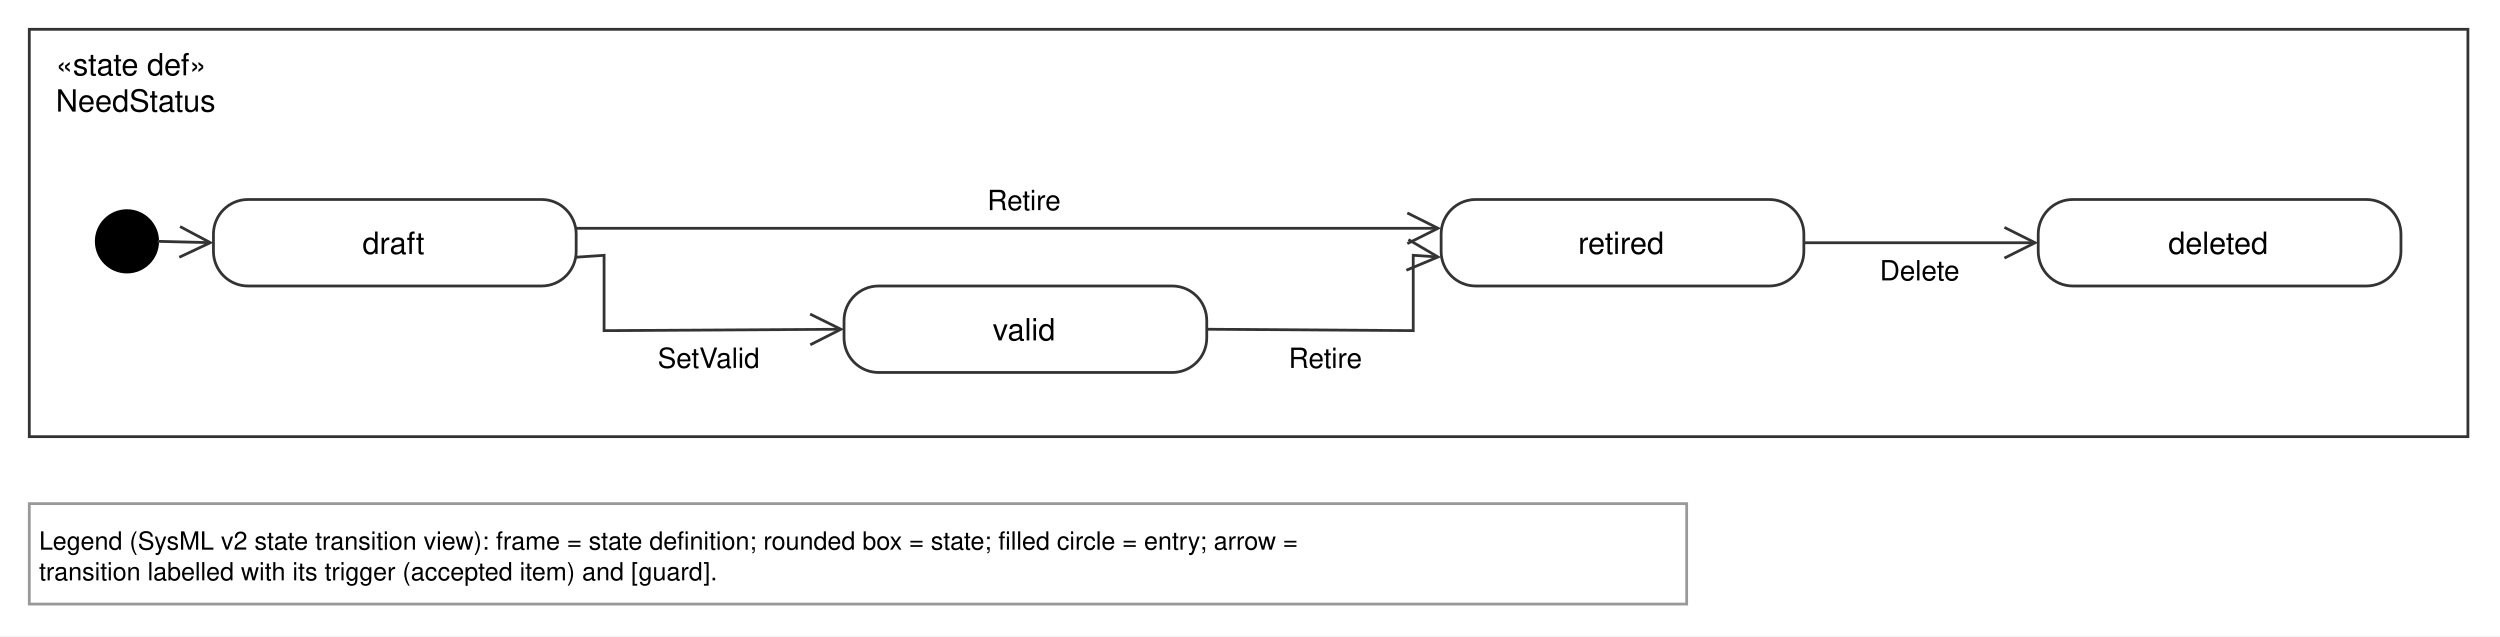
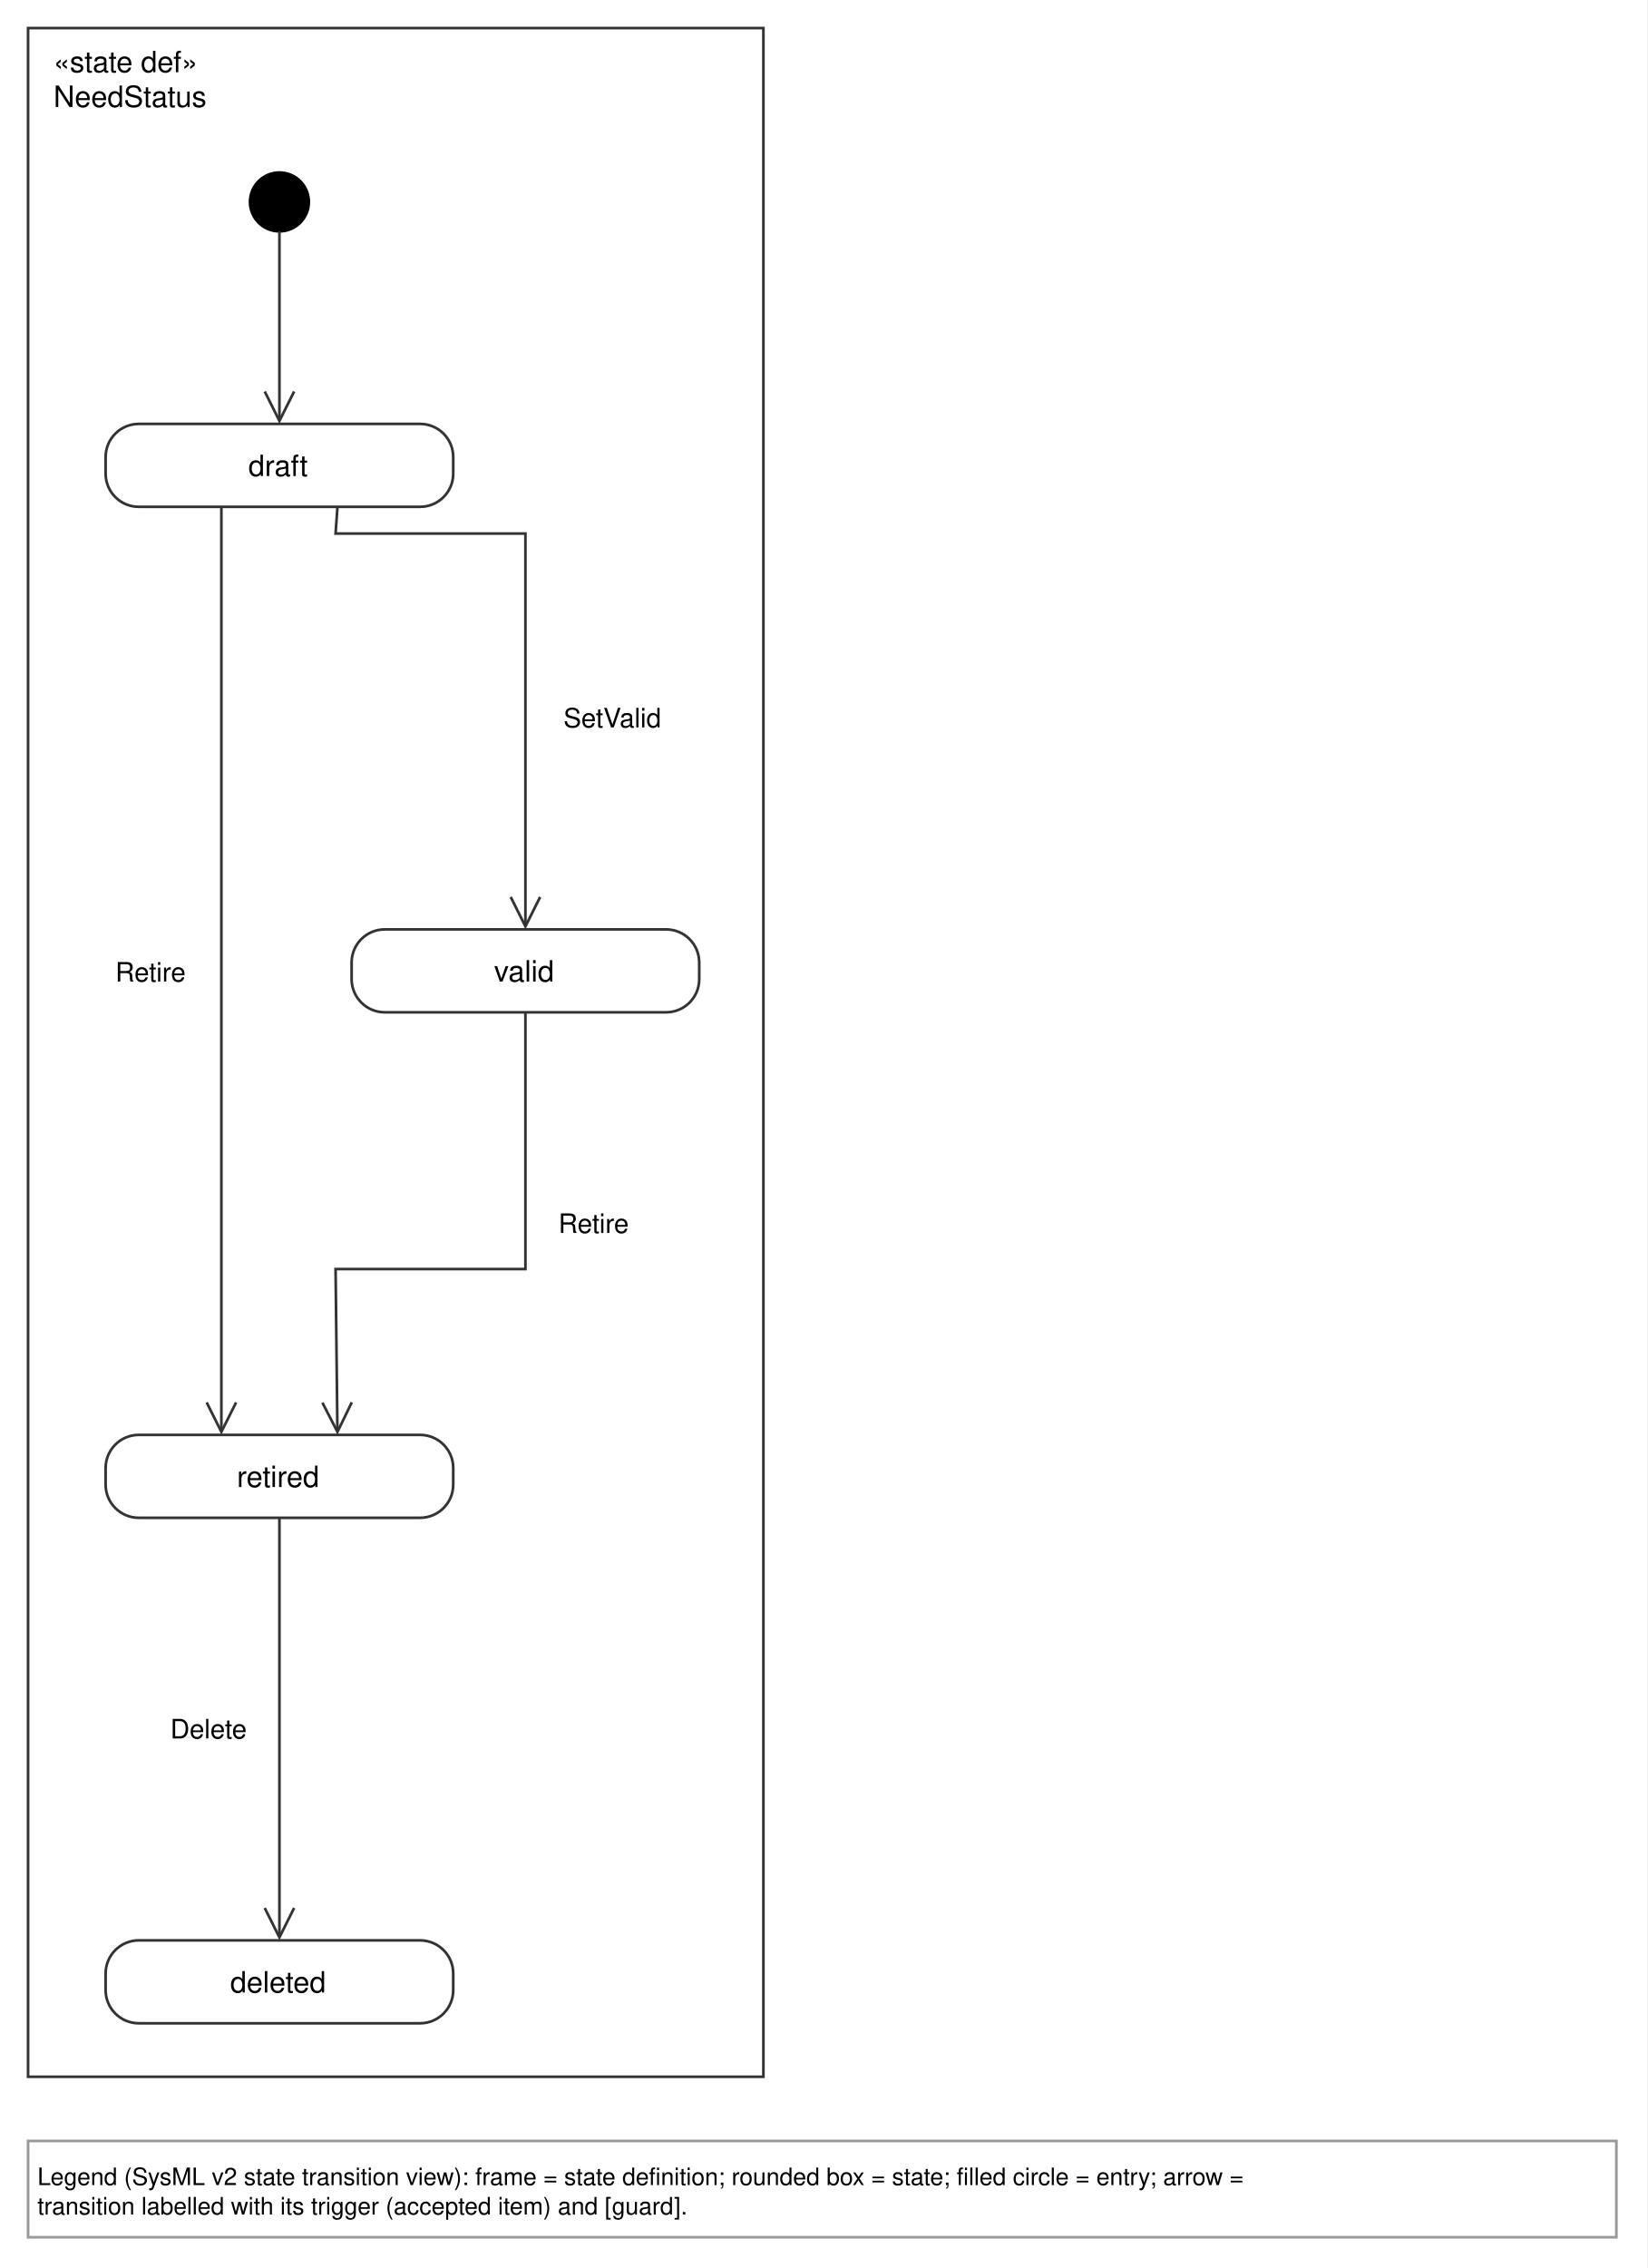
- <svg xmlns="http://www.w3.org/2000/svg" xmlns:xlink="http://www.w3.org/1999/xlink" style="background: #ffffff; background-color: light-dark(#ffffff, #121212);" version="1.1" width="896px" height="228px" viewBox="0 0 896 228" id="xd-view-needStatus" content="&lt;mxfile host=&quot;xdmod-curatrix&quot;&gt;   &lt;diagram id=&quot;view:needStatus&quot; name=&quot;needStatus&quot;&gt;     &lt;mxGraphModel grid=&quot;1&quot; gridSize=&quot;10&quot; page=&quot;0&quot;&gt;       &lt;root&gt;         &lt;mxCell id=&quot;0&quot; /&gt;         &lt;mxCell id=&quot;1&quot; parent=&quot;0&quot; /&gt;         &lt;object id=&quot;XdmodLifecycle::NeedStatus&quot; label=&quot;«state def»&amp;#10;NeedStatus&quot; sysml_kind=&quot;StateDefinition&quot; trace_id=&quot;XD-RULE-0020&quot; link=&quot;need:XD-RULE-0020&quot; tooltip=&quot;The status field of every need.&quot;&gt;           &lt;mxCell style=&quot;html=0;fontFamily=Helvetica;fontSize=11;strokeColor=#333333;rounded=0;container=1;collapsible=0;verticalAlign=top;align=left;spacingLeft=8;fillColor=none;&quot; parent=&quot;1&quot; vertex=&quot;1&quot;&gt;             &lt;mxGeometry x=&quot;12&quot; y=&quot;12&quot; width=&quot;874&quot; height=&quot;146&quot; as=&quot;geometry&quot; /&gt;           &lt;/mxCell&gt;         &lt;/object&gt;         &lt;object id=&quot;xd-legend&quot; label=&quot;Legend (SysML v2 state transition view): frame = state definition; rounded box = state; filled circle = entry; arrow =&amp;#10;transition labelled with its trigger (accepted item) and [guard].&quot; sysml_kind=&quot;legend&quot;&gt;           &lt;mxCell style=&quot;text;html=0;align=left;verticalAlign=top;fontFamily=Helvetica;fontSize=9;fillColor=#FFFFFF;strokeColor=#999999;spacing=4;&quot; parent=&quot;1&quot; vertex=&quot;1&quot;&gt;             &lt;mxGeometry x=&quot;12&quot; y=&quot;182&quot; width=&quot;594&quot; height=&quot;36&quot; as=&quot;geometry&quot; /&gt;           &lt;/mxCell&gt;         &lt;/object&gt;         &lt;object id=&quot;XdmodLifecycle::NeedStatus::deleted&quot; label=&quot;deleted&quot; sysml_kind=&quot;StateUsage&quot; tooltip=&quot;gone from the sources; a generated need keeps a tombstone until the next baseline&quot;&gt;           &lt;mxCell style=&quot;html=0;fontFamily=Helvetica;fontSize=11;strokeColor=#333333;rounded=1;arcSize=40;fillColor=#FFFFFF;&quot; parent=&quot;XdmodLifecycle::NeedStatus&quot; vertex=&quot;1&quot;&gt;             &lt;mxGeometry x=&quot;720&quot; y=&quot;61&quot; width=&quot;130&quot; height=&quot;31&quot; as=&quot;geometry&quot; /&gt;           &lt;/mxCell&gt;         &lt;/object&gt;         &lt;object id=&quot;XdmodLifecycle::NeedStatus::draft&quot; label=&quot;draft&quot; sysml_kind=&quot;StateUsage&quot; tooltip=&quot;structure checks only, no coverage&quot;&gt;           &lt;mxCell style=&quot;html=0;fontFamily=Helvetica;fontSize=11;strokeColor=#333333;rounded=1;arcSize=40;fillColor=#FFFFFF;&quot; parent=&quot;XdmodLifecycle::NeedStatus&quot; vertex=&quot;1&quot;&gt;             &lt;mxGeometry x=&quot;66&quot; y=&quot;61&quot; width=&quot;130&quot; height=&quot;31&quot; as=&quot;geometry&quot; /&gt;           &lt;/mxCell&gt;         &lt;/object&gt;         &lt;object id=&quot;XdmodLifecycle::NeedStatus::entry&quot; label=&quot;&quot; sysml_kind=&quot;entry&quot;&gt;           &lt;mxCell style=&quot;ellipse;html=0;aspect=fixed;fillColor=#000000;strokeColor=#000000;noLabel=1;&quot; parent=&quot;XdmodLifecycle::NeedStatus&quot; vertex=&quot;1&quot;&gt;             &lt;mxGeometry x=&quot;24&quot; y=&quot;65&quot; width=&quot;22&quot; height=&quot;22&quot; as=&quot;geometry&quot; /&gt;           &lt;/mxCell&gt;         &lt;/object&gt;         &lt;object id=&quot;XdmodLifecycle::NeedStatus::retired&quot; label=&quot;retired&quot; sysml_kind=&quot;StateUsage&quot; tooltip=&quot;kept for the grace period; links to it are reported (XD-RULE-0011)&quot;&gt;           &lt;mxCell style=&quot;html=0;fontFamily=Helvetica;fontSize=11;strokeColor=#333333;rounded=1;arcSize=40;fillColor=#FFFFFF;&quot; parent=&quot;XdmodLifecycle::NeedStatus&quot; vertex=&quot;1&quot;&gt;             &lt;mxGeometry x=&quot;506&quot; y=&quot;61&quot; width=&quot;130&quot; height=&quot;31&quot; as=&quot;geometry&quot; /&gt;           &lt;/mxCell&gt;         &lt;/object&gt;         &lt;object id=&quot;XdmodLifecycle::NeedStatus::valid&quot; label=&quot;valid&quot; sysml_kind=&quot;StateUsage&quot; tooltip=&quot;all checks, counts for coverage&quot;&gt;           &lt;mxCell style=&quot;html=0;fontFamily=Helvetica;fontSize=11;strokeColor=#333333;rounded=1;arcSize=40;fillColor=#FFFFFF;&quot; parent=&quot;XdmodLifecycle::NeedStatus&quot; vertex=&quot;1&quot;&gt;             &lt;mxGeometry x=&quot;292&quot; y=&quot;92&quot; width=&quot;130&quot; height=&quot;31&quot; as=&quot;geometry&quot; /&gt;           &lt;/mxCell&gt;         &lt;/object&gt;         &lt;object id=&quot;XdmodLifecycle::NeedStatus::draft-&amp;gt;XdmodLifecycle::NeedStatus::retired:Retire&quot; label=&quot;Retire&quot; sysml_kind=&quot;TransitionUsage&quot;&gt;           &lt;mxCell style=&quot;html=0;rounded=0;endSize=10;startSize=14;fontFamily=Helvetica;fontSize=10;labelBackgroundColor=#FFFFFF;strokeColor=#333333;endArrow=open;exitX=1.000;exitY=0.333;exitDx=0;exitDy=0;exitPerimeter=0;entryX=0.000;entryY=0.333;entryDx=0;entryDy=0;entryPerimeter=0;&quot; parent=&quot;1&quot; edge=&quot;1&quot; source=&quot;XdmodLifecycle::NeedStatus::draft&quot; target=&quot;XdmodLifecycle::NeedStatus::retired&quot;&gt;             &lt;mxGeometry relative=&quot;1&quot; as=&quot;geometry&quot;&gt;               &lt;mxPoint x=&quot;6&quot; y=&quot;-10&quot; as=&quot;offset&quot; /&gt;             &lt;/mxGeometry&gt;           &lt;/mxCell&gt;         &lt;/object&gt;         &lt;object id=&quot;XdmodLifecycle::NeedStatus::draft-&amp;gt;XdmodLifecycle::NeedStatus::valid:SetValid&quot; label=&quot;SetValid&quot; sysml_kind=&quot;TransitionUsage&quot;&gt;           &lt;mxCell style=&quot;html=0;rounded=0;endSize=10;startSize=14;fontFamily=Helvetica;fontSize=10;labelBackgroundColor=#FFFFFF;strokeColor=#333333;endArrow=open;exitX=1.000;exitY=0.667;exitDx=0;exitDy=0;exitPerimeter=0;entryX=0.000;entryY=0.500;entryDx=0;entryDy=0;entryPerimeter=0;&quot; parent=&quot;1&quot; edge=&quot;1&quot; source=&quot;XdmodLifecycle::NeedStatus::draft&quot; target=&quot;XdmodLifecycle::NeedStatus::valid&quot;&gt;             &lt;mxGeometry relative=&quot;1&quot; as=&quot;geometry&quot;&gt;               &lt;Array as=&quot;points&quot;&gt;                 &lt;mxPoint x=&quot;218&quot; y=&quot;93&quot; /&gt;                 &lt;mxPoint x=&quot;218&quot; y=&quot;120&quot; /&gt;               &lt;/Array&gt;               &lt;mxPoint x=&quot;13&quot; y=&quot;10&quot; as=&quot;offset&quot; /&gt;             &lt;/mxGeometry&gt;           &lt;/mxCell&gt;         &lt;/object&gt;         &lt;object id=&quot;XdmodLifecycle::NeedStatus::entry-&amp;gt;XdmodLifecycle::NeedStatus::draft&quot; label=&quot;&quot; sysml_kind=&quot;SuccessionAsUsage&quot;&gt;           &lt;mxCell style=&quot;html=0;rounded=0;endSize=10;startSize=14;fontFamily=Helvetica;fontSize=10;labelBackgroundColor=#FFFFFF;strokeColor=#333333;endArrow=open;exitX=1.000;exitY=0.500;exitDx=0;exitDy=0;exitPerimeter=0;entryX=0.000;entryY=0.500;entryDx=0;entryDy=0;entryPerimeter=0;&quot; parent=&quot;1&quot; edge=&quot;1&quot; source=&quot;XdmodLifecycle::NeedStatus::entry&quot; target=&quot;XdmodLifecycle::NeedStatus::draft&quot;&gt;             &lt;mxGeometry relative=&quot;1&quot; as=&quot;geometry&quot; /&gt;           &lt;/mxCell&gt;         &lt;/object&gt;         &lt;object id=&quot;XdmodLifecycle::NeedStatus::retired-&amp;gt;XdmodLifecycle::NeedStatus::deleted:Delete&quot; label=&quot;Delete&quot; sysml_kind=&quot;TransitionUsage&quot;&gt;           &lt;mxCell style=&quot;html=0;rounded=0;endSize=10;startSize=14;fontFamily=Helvetica;fontSize=10;labelBackgroundColor=#FFFFFF;strokeColor=#333333;endArrow=open;exitX=1.000;exitY=0.500;exitDx=0;exitDy=0;exitPerimeter=0;entryX=0.000;entryY=0.500;entryDx=0;entryDy=0;entryPerimeter=0;&quot; parent=&quot;1&quot; edge=&quot;1&quot; source=&quot;XdmodLifecycle::NeedStatus::retired&quot; target=&quot;XdmodLifecycle::NeedStatus::deleted&quot;&gt;             &lt;mxGeometry relative=&quot;1&quot; as=&quot;geometry&quot;&gt;               &lt;mxPoint x=&quot;0&quot; y=&quot;10&quot; as=&quot;offset&quot; /&gt;             &lt;/mxGeometry&gt;           &lt;/mxCell&gt;         &lt;/object&gt;         &lt;object id=&quot;XdmodLifecycle::NeedStatus::valid-&amp;gt;XdmodLifecycle::NeedStatus::retired:Retire&quot; label=&quot;Retire&quot; sysml_kind=&quot;TransitionUsage&quot;&gt;           &lt;mxCell style=&quot;html=0;rounded=0;endSize=10;startSize=14;fontFamily=Helvetica;fontSize=10;labelBackgroundColor=#FFFFFF;strokeColor=#333333;endArrow=open;exitX=1.000;exitY=0.500;exitDx=0;exitDy=0;exitPerimeter=0;entryX=0.000;entryY=0.667;entryDx=0;entryDy=0;entryPerimeter=0;&quot; parent=&quot;1&quot; edge=&quot;1&quot; source=&quot;XdmodLifecycle::NeedStatus::valid&quot; target=&quot;XdmodLifecycle::NeedStatus::retired&quot;&gt;             &lt;mxGeometry relative=&quot;1&quot; as=&quot;geometry&quot;&gt;               &lt;Array as=&quot;points&quot;&gt;                 &lt;mxPoint x=&quot;508&quot; y=&quot;120&quot; /&gt;                 &lt;mxPoint x=&quot;508&quot; y=&quot;93&quot; /&gt;               &lt;/Array&gt;               &lt;mxPoint x=&quot;-13&quot; y=&quot;10&quot; as=&quot;offset&quot; /&gt;             &lt;/mxGeometry&gt;           &lt;/mxCell&gt;         &lt;/object&gt;       &lt;/root&gt;     &lt;/mxGraphModel&gt;   &lt;/diagram&gt; &lt;/mxfile&gt; " data-xdmod-hash="sha256:702ef3026ff8cb17456bf919c20a6b86bffe664f78e818cb24e49bfe0986d7bf">
+ <svg xmlns="http://www.w3.org/2000/svg" xmlns:xlink="http://www.w3.org/1999/xlink" style="background: #ffffff; background-color: light-dark(#ffffff, #121212);" version="1.1" width="616px" height="848px" viewBox="0 0 616 848" id="xd-view-needStatus" content="&lt;mxfile host=&quot;xdmod-curatrix&quot;&gt;   &lt;diagram id=&quot;view:needStatus&quot; name=&quot;needStatus&quot;&gt;     &lt;mxGraphModel grid=&quot;1&quot; gridSize=&quot;10&quot; page=&quot;0&quot;&gt;       &lt;root&gt;         &lt;mxCell id=&quot;0&quot; /&gt;         &lt;mxCell id=&quot;1&quot; parent=&quot;0&quot; /&gt;         &lt;object id=&quot;XdmodLifecycle::NeedStatus&quot; label=&quot;«state def»&amp;#10;NeedStatus&quot; sysml_kind=&quot;StateDefinition&quot; trace_id=&quot;XD-RULE-0020&quot; link=&quot;need:XD-RULE-0020&quot; tooltip=&quot;The status field of every need.&quot;&gt;           &lt;mxCell style=&quot;html=0;fontFamily=Helvetica;fontSize=11;strokeColor=#333333;rounded=0;container=1;collapsible=0;verticalAlign=top;align=left;spacingLeft=8;fillColor=none;&quot; parent=&quot;1&quot; vertex=&quot;1&quot;&gt;             &lt;mxGeometry x=&quot;12&quot; y=&quot;12&quot; width=&quot;275&quot; height=&quot;766&quot; as=&quot;geometry&quot; /&gt;           &lt;/mxCell&gt;         &lt;/object&gt;         &lt;object id=&quot;xd-legend&quot; label=&quot;Legend (SysML v2 state transition view): frame = state definition; rounded box = state; filled circle = entry; arrow =&amp;#10;transition labelled with its trigger (accepted item) and [guard].&quot; sysml_kind=&quot;legend&quot;&gt;           &lt;mxCell style=&quot;text;html=0;align=left;verticalAlign=top;fontFamily=Helvetica;fontSize=9;fillColor=#FFFFFF;strokeColor=#999999;spacing=4;&quot; parent=&quot;1&quot; vertex=&quot;1&quot;&gt;             &lt;mxGeometry x=&quot;12&quot; y=&quot;802&quot; width=&quot;594&quot; height=&quot;36&quot; as=&quot;geometry&quot; /&gt;           &lt;/mxCell&gt;         &lt;/object&gt;         &lt;object id=&quot;XdmodLifecycle::NeedStatus::deleted&quot; label=&quot;deleted&quot; sysml_kind=&quot;StateUsage&quot; tooltip=&quot;gone from the sources; a generated need keeps a tombstone until the next baseline&quot;&gt;           &lt;mxCell style=&quot;html=0;fontFamily=Helvetica;fontSize=11;strokeColor=#333333;rounded=1;arcSize=40;fillColor=#FFFFFF;&quot; parent=&quot;XdmodLifecycle::NeedStatus&quot; vertex=&quot;1&quot;&gt;             &lt;mxGeometry x=&quot;29&quot; y=&quot;715&quot; width=&quot;130&quot; height=&quot;31&quot; as=&quot;geometry&quot; /&gt;           &lt;/mxCell&gt;         &lt;/object&gt;         &lt;object id=&quot;XdmodLifecycle::NeedStatus::draft&quot; label=&quot;draft&quot; sysml_kind=&quot;StateUsage&quot; tooltip=&quot;structure checks only, no coverage&quot;&gt;           &lt;mxCell style=&quot;html=0;fontFamily=Helvetica;fontSize=11;strokeColor=#333333;rounded=1;arcSize=40;fillColor=#FFFFFF;&quot; parent=&quot;XdmodLifecycle::NeedStatus&quot; vertex=&quot;1&quot;&gt;             &lt;mxGeometry x=&quot;29&quot; y=&quot;148&quot; width=&quot;130&quot; height=&quot;31&quot; as=&quot;geometry&quot; /&gt;           &lt;/mxCell&gt;         &lt;/object&gt;         &lt;object id=&quot;XdmodLifecycle::NeedStatus::entry&quot; label=&quot;&quot; sysml_kind=&quot;entry&quot;&gt;           &lt;mxCell style=&quot;ellipse;html=0;aspect=fixed;fillColor=#000000;strokeColor=#000000;noLabel=1;&quot; parent=&quot;XdmodLifecycle::NeedStatus&quot; vertex=&quot;1&quot;&gt;             &lt;mxGeometry x=&quot;83&quot; y=&quot;54&quot; width=&quot;22&quot; height=&quot;22&quot; as=&quot;geometry&quot; /&gt;           &lt;/mxCell&gt;         &lt;/object&gt;         &lt;object id=&quot;XdmodLifecycle::NeedStatus::retired&quot; label=&quot;retired&quot; sysml_kind=&quot;StateUsage&quot; tooltip=&quot;kept for the grace period; links to it are reported (XD-RULE-0011)&quot;&gt;           &lt;mxCell style=&quot;html=0;fontFamily=Helvetica;fontSize=11;strokeColor=#333333;rounded=1;arcSize=40;fillColor=#FFFFFF;&quot; parent=&quot;XdmodLifecycle::NeedStatus&quot; vertex=&quot;1&quot;&gt;             &lt;mxGeometry x=&quot;29&quot; y=&quot;526&quot; width=&quot;130&quot; height=&quot;31&quot; as=&quot;geometry&quot; /&gt;           &lt;/mxCell&gt;         &lt;/object&gt;         &lt;object id=&quot;XdmodLifecycle::NeedStatus::valid&quot; label=&quot;valid&quot; sysml_kind=&quot;StateUsage&quot; tooltip=&quot;all checks, counts for coverage&quot;&gt;           &lt;mxCell style=&quot;html=0;fontFamily=Helvetica;fontSize=11;strokeColor=#333333;rounded=1;arcSize=40;fillColor=#FFFFFF;&quot; parent=&quot;XdmodLifecycle::NeedStatus&quot; vertex=&quot;1&quot;&gt;             &lt;mxGeometry x=&quot;121&quot; y=&quot;337&quot; width=&quot;130&quot; height=&quot;31&quot; as=&quot;geometry&quot; /&gt;           &lt;/mxCell&gt;         &lt;/object&gt;         &lt;object id=&quot;XdmodLifecycle::NeedStatus::draft-&amp;gt;XdmodLifecycle::NeedStatus::retired:Retire&quot; label=&quot;Retire&quot; sysml_kind=&quot;TransitionUsage&quot;&gt;           &lt;mxCell style=&quot;html=0;rounded=0;endSize=10;startSize=14;fontFamily=Helvetica;fontSize=10;labelBackgroundColor=#FFFFFF;strokeColor=#333333;endArrow=open;exitX=0.333;exitY=1.000;exitDx=0;exitDy=0;exitPerimeter=0;entryX=0.333;entryY=0.000;entryDx=0;entryDy=0;entryPerimeter=0;&quot; parent=&quot;1&quot; edge=&quot;1&quot; source=&quot;XdmodLifecycle::NeedStatus::draft&quot; target=&quot;XdmodLifecycle::NeedStatus::retired&quot;&gt;             &lt;mxGeometry relative=&quot;1&quot; as=&quot;geometry&quot;&gt;               &lt;mxPoint x=&quot;-26&quot; y=&quot;0&quot; as=&quot;offset&quot; /&gt;             &lt;/mxGeometry&gt;           &lt;/mxCell&gt;         &lt;/object&gt;         &lt;object id=&quot;XdmodLifecycle::NeedStatus::draft-&amp;gt;XdmodLifecycle::NeedStatus::valid:SetValid&quot; label=&quot;SetValid&quot; sysml_kind=&quot;TransitionUsage&quot;&gt;           &lt;mxCell style=&quot;html=0;rounded=0;endSize=10;startSize=14;fontFamily=Helvetica;fontSize=10;labelBackgroundColor=#FFFFFF;strokeColor=#333333;endArrow=open;exitX=0.667;exitY=1.000;exitDx=0;exitDy=0;exitPerimeter=0;entryX=0.500;entryY=0.000;entryDx=0;entryDy=0;entryPerimeter=0;&quot; parent=&quot;1&quot; edge=&quot;1&quot; source=&quot;XdmodLifecycle::NeedStatus::draft&quot; target=&quot;XdmodLifecycle::NeedStatus::valid&quot;&gt;             &lt;mxGeometry relative=&quot;1&quot; as=&quot;geometry&quot;&gt;               &lt;Array as=&quot;points&quot;&gt;                 &lt;mxPoint x=&quot;127&quot; y=&quot;201&quot; /&gt;                 &lt;mxPoint x=&quot;198&quot; y=&quot;201&quot; /&gt;               &lt;/Array&gt;               &lt;mxPoint x=&quot;33&quot; y=&quot;35&quot; as=&quot;offset&quot; /&gt;             &lt;/mxGeometry&gt;           &lt;/mxCell&gt;         &lt;/object&gt;         &lt;object id=&quot;XdmodLifecycle::NeedStatus::entry-&amp;gt;XdmodLifecycle::NeedStatus::draft&quot; label=&quot;&quot; sysml_kind=&quot;SuccessionAsUsage&quot;&gt;           &lt;mxCell style=&quot;html=0;rounded=0;endSize=10;startSize=14;fontFamily=Helvetica;fontSize=10;labelBackgroundColor=#FFFFFF;strokeColor=#333333;endArrow=open;exitX=0.500;exitY=1.000;exitDx=0;exitDy=0;exitPerimeter=0;entryX=0.500;entryY=0.000;entryDx=0;entryDy=0;entryPerimeter=0;&quot; parent=&quot;1&quot; edge=&quot;1&quot; source=&quot;XdmodLifecycle::NeedStatus::entry&quot; target=&quot;XdmodLifecycle::NeedStatus::draft&quot;&gt;             &lt;mxGeometry relative=&quot;1&quot; as=&quot;geometry&quot; /&gt;           &lt;/mxCell&gt;         &lt;/object&gt;         &lt;object id=&quot;XdmodLifecycle::NeedStatus::retired-&amp;gt;XdmodLifecycle::NeedStatus::deleted:Delete&quot; label=&quot;Delete&quot; sysml_kind=&quot;TransitionUsage&quot;&gt;           &lt;mxCell style=&quot;html=0;rounded=0;endSize=10;startSize=14;fontFamily=Helvetica;fontSize=10;labelBackgroundColor=#FFFFFF;strokeColor=#333333;endArrow=open;exitX=0.500;exitY=1.000;exitDx=0;exitDy=0;exitPerimeter=0;entryX=0.500;entryY=0.000;entryDx=0;entryDy=0;entryPerimeter=0;&quot; parent=&quot;1&quot; edge=&quot;1&quot; source=&quot;XdmodLifecycle::NeedStatus::retired&quot; target=&quot;XdmodLifecycle::NeedStatus::deleted&quot;&gt;             &lt;mxGeometry relative=&quot;1&quot; as=&quot;geometry&quot;&gt;               &lt;mxPoint x=&quot;-26&quot; y=&quot;0&quot; as=&quot;offset&quot; /&gt;             &lt;/mxGeometry&gt;           &lt;/mxCell&gt;         &lt;/object&gt;         &lt;object id=&quot;XdmodLifecycle::NeedStatus::valid-&amp;gt;XdmodLifecycle::NeedStatus::retired:Retire&quot; label=&quot;Retire&quot; sysml_kind=&quot;TransitionUsage&quot;&gt;           &lt;mxCell style=&quot;html=0;rounded=0;endSize=10;startSize=14;fontFamily=Helvetica;fontSize=10;labelBackgroundColor=#FFFFFF;strokeColor=#333333;endArrow=open;exitX=0.500;exitY=1.000;exitDx=0;exitDy=0;exitPerimeter=0;entryX=0.667;entryY=0.000;entryDx=0;entryDy=0;entryPerimeter=0;&quot; parent=&quot;1&quot; edge=&quot;1&quot; source=&quot;XdmodLifecycle::NeedStatus::valid&quot; target=&quot;XdmodLifecycle::NeedStatus::retired&quot;&gt;             &lt;mxGeometry relative=&quot;1&quot; as=&quot;geometry&quot;&gt;               &lt;Array as=&quot;points&quot;&gt;                 &lt;mxPoint x=&quot;198&quot; y=&quot;476&quot; /&gt;                 &lt;mxPoint x=&quot;127&quot; y=&quot;476&quot; /&gt;               &lt;/Array&gt;               &lt;mxPoint x=&quot;45&quot; y=&quot;-17&quot; as=&quot;offset&quot; /&gt;             &lt;/mxGeometry&gt;           &lt;/mxCell&gt;         &lt;/object&gt;       &lt;/root&gt;     &lt;/mxGraphModel&gt;   &lt;/diagram&gt; &lt;/mxfile&gt; " data-xdmod-hash="sha256:0d93bdaa0e58aca9eb8c65c184b268024e63290c8c2b67790e7faed8528cf4f0">
  <style type="text/css">@supports (color: light-dark(#000, #fff)) { #xd-view-needStatus { --ge-adaptive-fg: light-dark(#000000, var(--ge-light-color, #ffffff)); } }</style>
  <defs />
  <rect fill="#ffffff" style="fill: light-dark(rgb(255, 255, 255), rgb(18, 18, 18));" width="100%" height="100%" x="0" y="0" />
  <g>
    <g data-cell-id="0">
      <g data-cell-id="1">
        <g data-cell-id="XdmodLifecycle::NeedStatus">
          <a xlink:href="need:XD-RULE-0020">
            <g transform="translate(0.5,0.5)">
-               <rect x="10" y="10" width="874" height="146" fill="none" stroke="#333333" style="stroke: light-dark(rgb(51, 51, 51), rgb(193, 193, 193));" pointer-events="all" />
+               <rect x="10" y="10" width="275" height="766" fill="none" stroke="#333333" style="stroke: light-dark(rgb(51, 51, 51), rgb(193, 193, 193));" pointer-events="all" />
            </g>
            <g>
              <g fill="#000000" style="fill: var(--ge-adaptive-fg, #000000);" font-family="Helvetica" text-anchor="start" font-size="11px">
                <text x="20" y="27">«state def»</text>
                <text x="20" y="40">NeedStatus</text>
              </g>
            </g>
          </a>
          <g data-cell-id="XdmodLifecycle::NeedStatus::deleted">
            <g transform="translate(0.5,0.5)">
-               <rect x="730" y="71" width="130" height="31" rx="12.4" ry="12.4" fill="#ffffff" style="fill: light-dark(rgb(255, 255, 255), rgb(18, 18, 18)); stroke: light-dark(rgb(51, 51, 51), rgb(193, 193, 193));" stroke="#333333" pointer-events="all" />
+               <rect x="39" y="725" width="130" height="31" rx="12.4" ry="12.4" fill="#ffffff" style="fill: light-dark(rgb(255, 255, 255), rgb(18, 18, 18)); stroke: light-dark(rgb(51, 51, 51), rgb(193, 193, 193));" stroke="#333333" pointer-events="all" />
            </g>
            <g>
              <g fill="#000000" style="fill: var(--ge-adaptive-fg, #000000);" font-family="Helvetica" text-anchor="middle" font-size="11px">
-                 <text x="795" y="91">deleted</text>
+                 <text x="104" y="745">deleted</text>
              </g>
            </g>
          </g>
          <g data-cell-id="XdmodLifecycle::NeedStatus::draft">
            <g transform="translate(0.5,0.5)">
-               <rect x="76" y="71" width="130" height="31" rx="12.4" ry="12.4" fill="#ffffff" style="fill: light-dark(rgb(255, 255, 255), rgb(18, 18, 18)); stroke: light-dark(rgb(51, 51, 51), rgb(193, 193, 193));" stroke="#333333" pointer-events="all" />
+               <rect x="39" y="158" width="130" height="31" rx="12.4" ry="12.4" fill="#ffffff" style="fill: light-dark(rgb(255, 255, 255), rgb(18, 18, 18)); stroke: light-dark(rgb(51, 51, 51), rgb(193, 193, 193));" stroke="#333333" pointer-events="all" />
            </g>
            <g>
              <g fill="#000000" style="fill: var(--ge-adaptive-fg, #000000);" font-family="Helvetica" text-anchor="middle" font-size="11px">
-                 <text x="141" y="91">draft</text>
+                 <text x="104" y="178">draft</text>
              </g>
            </g>
          </g>
          <g data-cell-id="XdmodLifecycle::NeedStatus::entry">
            <g transform="translate(0.5,0.5)">
-               <ellipse cx="45" cy="86" rx="11" ry="11" fill="#000000" style="fill: light-dark(rgb(0, 0, 0), rgb(237, 237, 237)); stroke: light-dark(rgb(0, 0, 0), rgb(237, 237, 237));" stroke="#000000" pointer-events="all" />
+               <ellipse cx="104" cy="75" rx="11" ry="11" fill="#000000" style="fill: light-dark(rgb(0, 0, 0), rgb(237, 237, 237)); stroke: light-dark(rgb(0, 0, 0), rgb(237, 237, 237));" stroke="#000000" pointer-events="all" />
            </g>
          </g>
          <g data-cell-id="XdmodLifecycle::NeedStatus::retired">
            <g transform="translate(0.5,0.5)">
-               <rect x="516" y="71" width="130" height="31" rx="12.4" ry="12.4" fill="#ffffff" style="fill: light-dark(rgb(255, 255, 255), rgb(18, 18, 18)); stroke: light-dark(rgb(51, 51, 51), rgb(193, 193, 193));" stroke="#333333" pointer-events="all" />
+               <rect x="39" y="536" width="130" height="31" rx="12.4" ry="12.4" fill="#ffffff" style="fill: light-dark(rgb(255, 255, 255), rgb(18, 18, 18)); stroke: light-dark(rgb(51, 51, 51), rgb(193, 193, 193));" stroke="#333333" pointer-events="all" />
            </g>
            <g>
              <g fill="#000000" style="fill: var(--ge-adaptive-fg, #000000);" font-family="Helvetica" text-anchor="middle" font-size="11px">
-                 <text x="581" y="91">retired</text>
+                 <text x="104" y="556">retired</text>
              </g>
            </g>
          </g>
          <g data-cell-id="XdmodLifecycle::NeedStatus::valid">
            <g transform="translate(0.5,0.5)">
-               <rect x="302" y="102" width="130" height="31" rx="12.4" ry="12.4" fill="#ffffff" style="fill: light-dark(rgb(255, 255, 255), rgb(18, 18, 18)); stroke: light-dark(rgb(51, 51, 51), rgb(193, 193, 193));" stroke="#333333" pointer-events="all" />
+               <rect x="131" y="347" width="130" height="31" rx="12.4" ry="12.4" fill="#ffffff" style="fill: light-dark(rgb(255, 255, 255), rgb(18, 18, 18)); stroke: light-dark(rgb(51, 51, 51), rgb(193, 193, 193));" stroke="#333333" pointer-events="all" />
            </g>
            <g>
              <g fill="#000000" style="fill: var(--ge-adaptive-fg, #000000);" font-family="Helvetica" text-anchor="middle" font-size="11px">
-                 <text x="367" y="122">valid</text>
+                 <text x="196" y="367">valid</text>
              </g>
            </g>
          </g>
        </g>
        <g data-cell-id="xd-legend">
          <g transform="translate(0.5,0.5)">
-             <rect x="10" y="180" width="594" height="36" fill="#ffffff" style="fill: light-dark(rgb(255, 255, 255), rgb(18, 18, 18)); stroke: light-dark(rgb(153, 153, 153), rgb(106, 106, 106));" stroke="#999999" pointer-events="all" />
+             <rect x="10" y="800" width="594" height="36" fill="#ffffff" style="fill: light-dark(rgb(255, 255, 255), rgb(18, 18, 18)); stroke: light-dark(rgb(153, 153, 153), rgb(106, 106, 106));" stroke="#999999" pointer-events="all" />
          </g>
          <g>
            <g fill="#000000" style="fill: var(--ge-adaptive-fg, #000000);" font-family="Helvetica" text-anchor="start" font-size="9px">
-               <text x="14" y="197">Legend (SysML v2 state transition view): frame = state definition; rounded box = state; filled circle = entry; arrow =</text>
-               <text x="14" y="208">transition labelled with its trigger (accepted item) and [guard].</text>
+               <text x="14" y="817">Legend (SysML v2 state transition view): frame = state definition; rounded box = state; filled circle = entry; arrow =</text>
+               <text x="14" y="828">transition labelled with its trigger (accepted item) and [guard].</text>
            </g>
          </g>
        </g>
        <g data-cell-id="XdmodLifecycle::NeedStatus::draft-&gt;XdmodLifecycle::NeedStatus::retired:Retire">
          <g transform="translate(0.5,0.5)">
-             <path d="M 206 81.32 L 513.76 81.32" fill="none" stroke="#333333" style="stroke: light-dark(rgb(51, 51, 51), rgb(193, 193, 193));" stroke-miterlimit="10" pointer-events="stroke" />
-             <path d="M 503.88 86.82 L 514.88 81.32 L 503.88 75.82" fill="none" stroke="#333333" style="stroke: light-dark(rgb(51, 51, 51), rgb(193, 193, 193));" stroke-miterlimit="10" pointer-events="all" />
+             <path d="M 82.29 189 L 82.29 533.76" fill="none" stroke="#333333" style="stroke: light-dark(rgb(51, 51, 51), rgb(193, 193, 193));" stroke-miterlimit="10" pointer-events="stroke" />
+             <path d="M 76.79 523.88 L 82.29 534.88 L 87.79 523.88" fill="none" stroke="#333333" style="stroke: light-dark(rgb(51, 51, 51), rgb(193, 193, 193));" stroke-miterlimit="10" pointer-events="all" />
          </g>
          <g>
            <g fill="#000000" style="fill: var(--ge-adaptive-fg, #000000);" font-family="Helvetica" text-anchor="middle" font-size="10px">
-               <rect fill="#FFFFFF" stroke="none" x="354" y="66" width="28" height="13" style="fill: light-dark(rgb(255, 255, 255), rgb(18, 18, 18));" stroke-width="0" />
-               <text x="367" y="75.32">Retire</text>
+               <rect fill="#FFFFFF" stroke="none" x="43" y="358" width="28" height="13" style="fill: light-dark(rgb(255, 255, 255), rgb(18, 18, 18));" stroke-width="0" />
+               <text x="56.29" y="367">Retire</text>
            </g>
          </g>
        </g>
        <g data-cell-id="XdmodLifecycle::NeedStatus::draft-&gt;XdmodLifecycle::NeedStatus::valid:SetValid">
          <g transform="translate(0.5,0.5)">
-             <path d="M 206 91.68 L 216 91 L 216 118 L 299.76 117.51" fill="none" stroke="#333333" style="stroke: light-dark(rgb(51, 51, 51), rgb(193, 193, 193));" stroke-miterlimit="10" pointer-events="stroke" />
-             <path d="M 289.91 123.07 L 300.88 117.51 L 289.85 112.07" fill="none" stroke="#333333" style="stroke: light-dark(rgb(51, 51, 51), rgb(193, 193, 193));" stroke-miterlimit="10" pointer-events="all" />
+             <path d="M 125.71 189 L 125 199 L 196 199 L 196 344.76" fill="none" stroke="#333333" style="stroke: light-dark(rgb(51, 51, 51), rgb(193, 193, 193));" stroke-miterlimit="10" pointer-events="stroke" />
+             <path d="M 190.5 334.88 L 196 345.88 L 201.5 334.88" fill="none" stroke="#333333" style="stroke: light-dark(rgb(51, 51, 51), rgb(193, 193, 193));" stroke-miterlimit="10" pointer-events="all" />
          </g>
          <g>
            <g fill="#000000" style="fill: var(--ge-adaptive-fg, #000000);" font-family="Helvetica" text-anchor="middle" font-size="10px">
-               <rect fill="#FFFFFF" stroke="none" x="235" y="122" width="39" height="13" style="fill: light-dark(rgb(255, 255, 255), rgb(18, 18, 18));" stroke-width="0" />
-               <text x="253.98" y="131.85">SetValid</text>
+               <rect fill="#FFFFFF" stroke="none" x="210" y="262" width="39" height="13" style="fill: light-dark(rgb(255, 255, 255), rgb(18, 18, 18));" stroke-width="0" />
+               <text x="229" y="271.97">SetValid</text>
            </g>
          </g>
        </g>
        <g data-cell-id="XdmodLifecycle::NeedStatus::entry-&gt;XdmodLifecycle::NeedStatus::draft">
          <g transform="translate(0.5,0.5)">
-             <path d="M 56 86 L 73.76 86.44" fill="none" stroke="#333333" style="stroke: light-dark(rgb(51, 51, 51), rgb(193, 193, 193));" stroke-miterlimit="10" pointer-events="stroke" />
-             <path d="M 63.75 91.7 L 74.88 86.47 L 64.02 80.7" fill="none" stroke="#333333" style="stroke: light-dark(rgb(51, 51, 51), rgb(193, 193, 193));" stroke-miterlimit="10" pointer-events="all" />
+             <path d="M 104 86 L 104 155.76" fill="none" stroke="#333333" style="stroke: light-dark(rgb(51, 51, 51), rgb(193, 193, 193));" stroke-miterlimit="10" pointer-events="stroke" />
+             <path d="M 98.5 145.88 L 104 156.88 L 109.5 145.88" fill="none" stroke="#333333" style="stroke: light-dark(rgb(51, 51, 51), rgb(193, 193, 193));" stroke-miterlimit="10" pointer-events="all" />
          </g>
        </g>
        <g data-cell-id="XdmodLifecycle::NeedStatus::retired-&gt;XdmodLifecycle::NeedStatus::deleted:Delete">
          <g transform="translate(0.5,0.5)">
-             <path d="M 646 86.5 L 727.76 86.5" fill="none" stroke="#333333" style="stroke: light-dark(rgb(51, 51, 51), rgb(193, 193, 193));" stroke-miterlimit="10" pointer-events="stroke" />
-             <path d="M 717.88 92 L 728.88 86.5 L 717.88 81" fill="none" stroke="#333333" style="stroke: light-dark(rgb(51, 51, 51), rgb(193, 193, 193));" stroke-miterlimit="10" pointer-events="all" />
+             <path d="M 104 567 L 104 722.76" fill="none" stroke="#333333" style="stroke: light-dark(rgb(51, 51, 51), rgb(193, 193, 193));" stroke-miterlimit="10" pointer-events="stroke" />
+             <path d="M 98.5 712.88 L 104 723.88 L 109.5 712.88" fill="none" stroke="#333333" style="stroke: light-dark(rgb(51, 51, 51), rgb(193, 193, 193));" stroke-miterlimit="10" pointer-events="all" />
          </g>
          <g>
            <g fill="#000000" style="fill: var(--ge-adaptive-fg, #000000);" font-family="Helvetica" text-anchor="middle" font-size="10px">
-               <rect fill="#FFFFFF" stroke="none" x="673" y="91" width="31" height="13" style="fill: light-dark(rgb(255, 255, 255), rgb(18, 18, 18));" stroke-width="0" />
-               <text x="688" y="100.5">Delete</text>
+               <rect fill="#FFFFFF" stroke="none" x="63" y="641" width="31" height="13" style="fill: light-dark(rgb(255, 255, 255), rgb(18, 18, 18));" stroke-width="0" />
+               <text x="78" y="650">Delete</text>
            </g>
          </g>
        </g>
        <g data-cell-id="XdmodLifecycle::NeedStatus::valid-&gt;XdmodLifecycle::NeedStatus::retired:Retire">
          <g transform="translate(0.5,0.5)">
-             <path d="M 432 117.5 L 506 118 L 506 91 L 513.77 91.53" fill="none" stroke="#333333" style="stroke: light-dark(rgb(51, 51, 51), rgb(193, 193, 193));" stroke-miterlimit="10" pointer-events="stroke" />
-             <path d="M 503.54 96.35 L 514.88 91.6 L 504.28 85.37" fill="none" stroke="#333333" style="stroke: light-dark(rgb(51, 51, 51), rgb(193, 193, 193));" stroke-miterlimit="10" pointer-events="all" />
+             <path d="M 196 378 L 196 474 L 125 474 L 125.68 533.76" fill="none" stroke="#333333" style="stroke: light-dark(rgb(51, 51, 51), rgb(193, 193, 193));" stroke-miterlimit="10" pointer-events="stroke" />
+             <path d="M 120.07 523.95 L 125.7 534.88 L 131.07 523.82" fill="none" stroke="#333333" style="stroke: light-dark(rgb(51, 51, 51), rgb(193, 193, 193));" stroke-miterlimit="10" pointer-events="all" />
          </g>
          <g>
            <g fill="#000000" style="fill: var(--ge-adaptive-fg, #000000);" font-family="Helvetica" text-anchor="middle" font-size="10px">
-               <rect fill="#FFFFFF" stroke="none" x="461" y="122" width="28" height="13" style="fill: light-dark(rgb(255, 255, 255), rgb(18, 18, 18));" stroke-width="0" />
-               <text x="475" y="131.88">Retire</text>
+               <rect fill="#FFFFFF" stroke="none" x="209" y="452" width="28" height="13" style="fill: light-dark(rgb(255, 255, 255), rgb(18, 18, 18));" stroke-width="0" />
+               <text x="222" y="461">Retire</text>
            </g>
          </g>
        </g>
      </g>
    </g>
  </g>
</svg>
